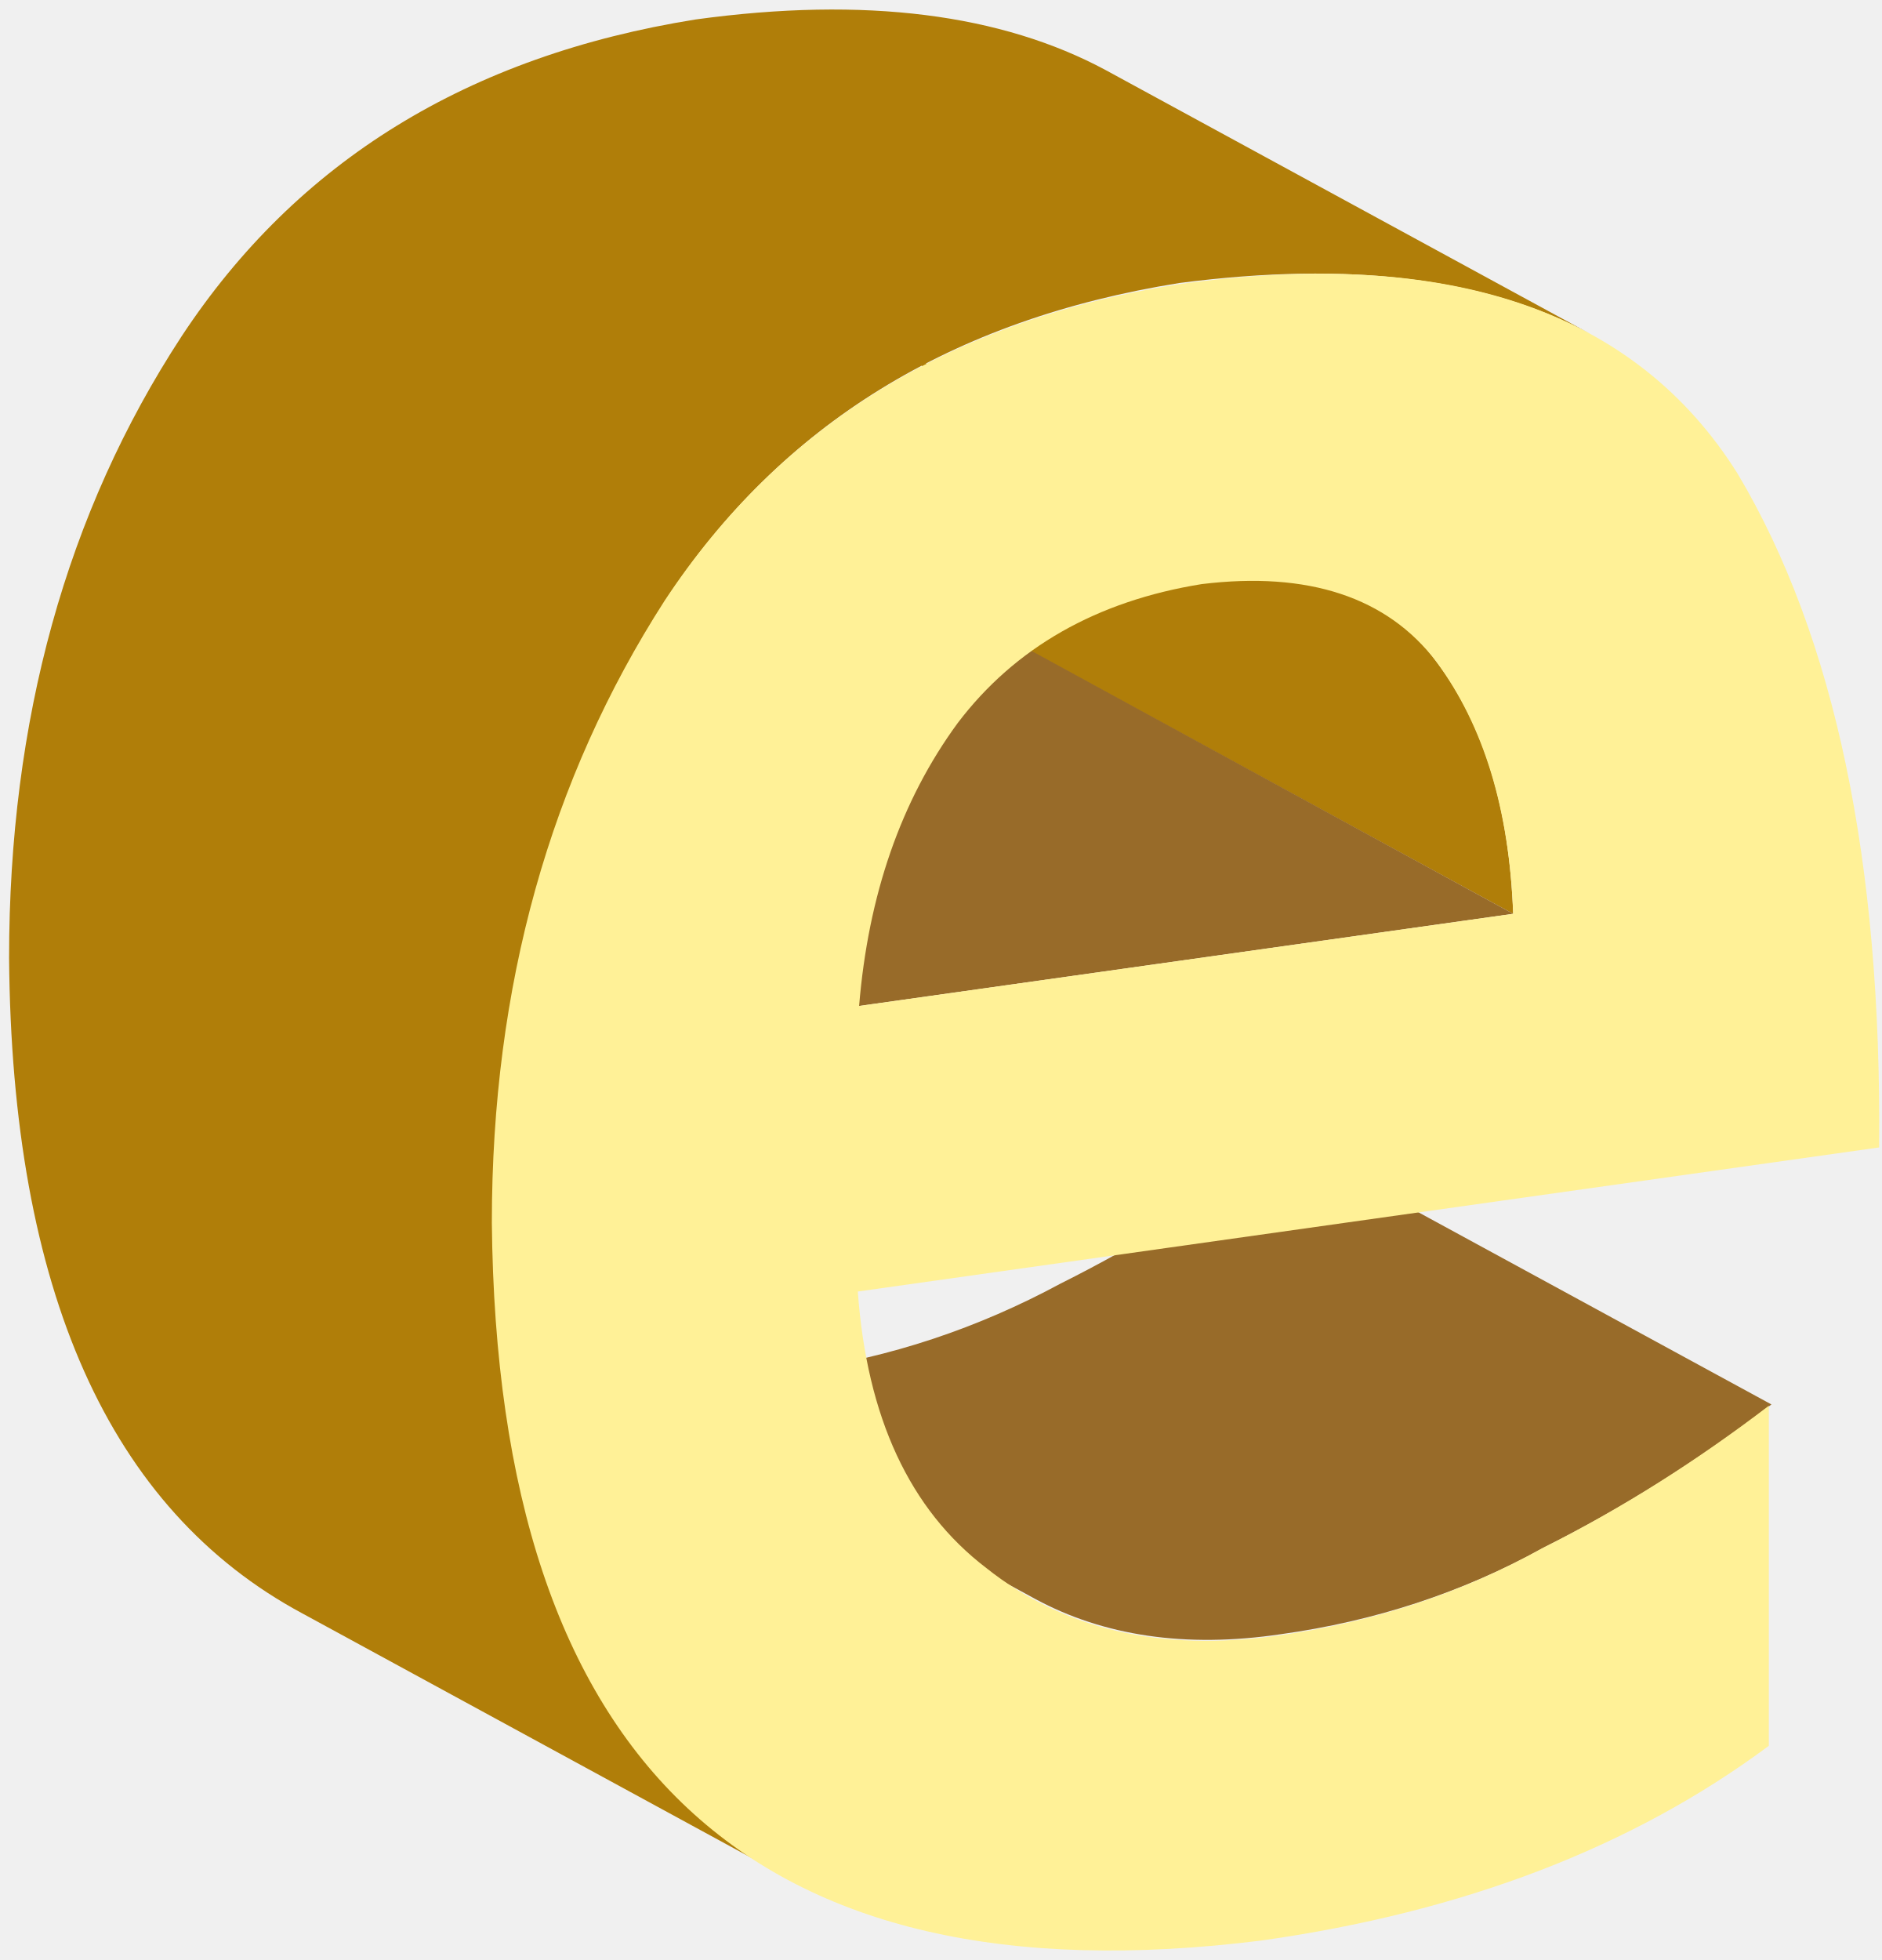
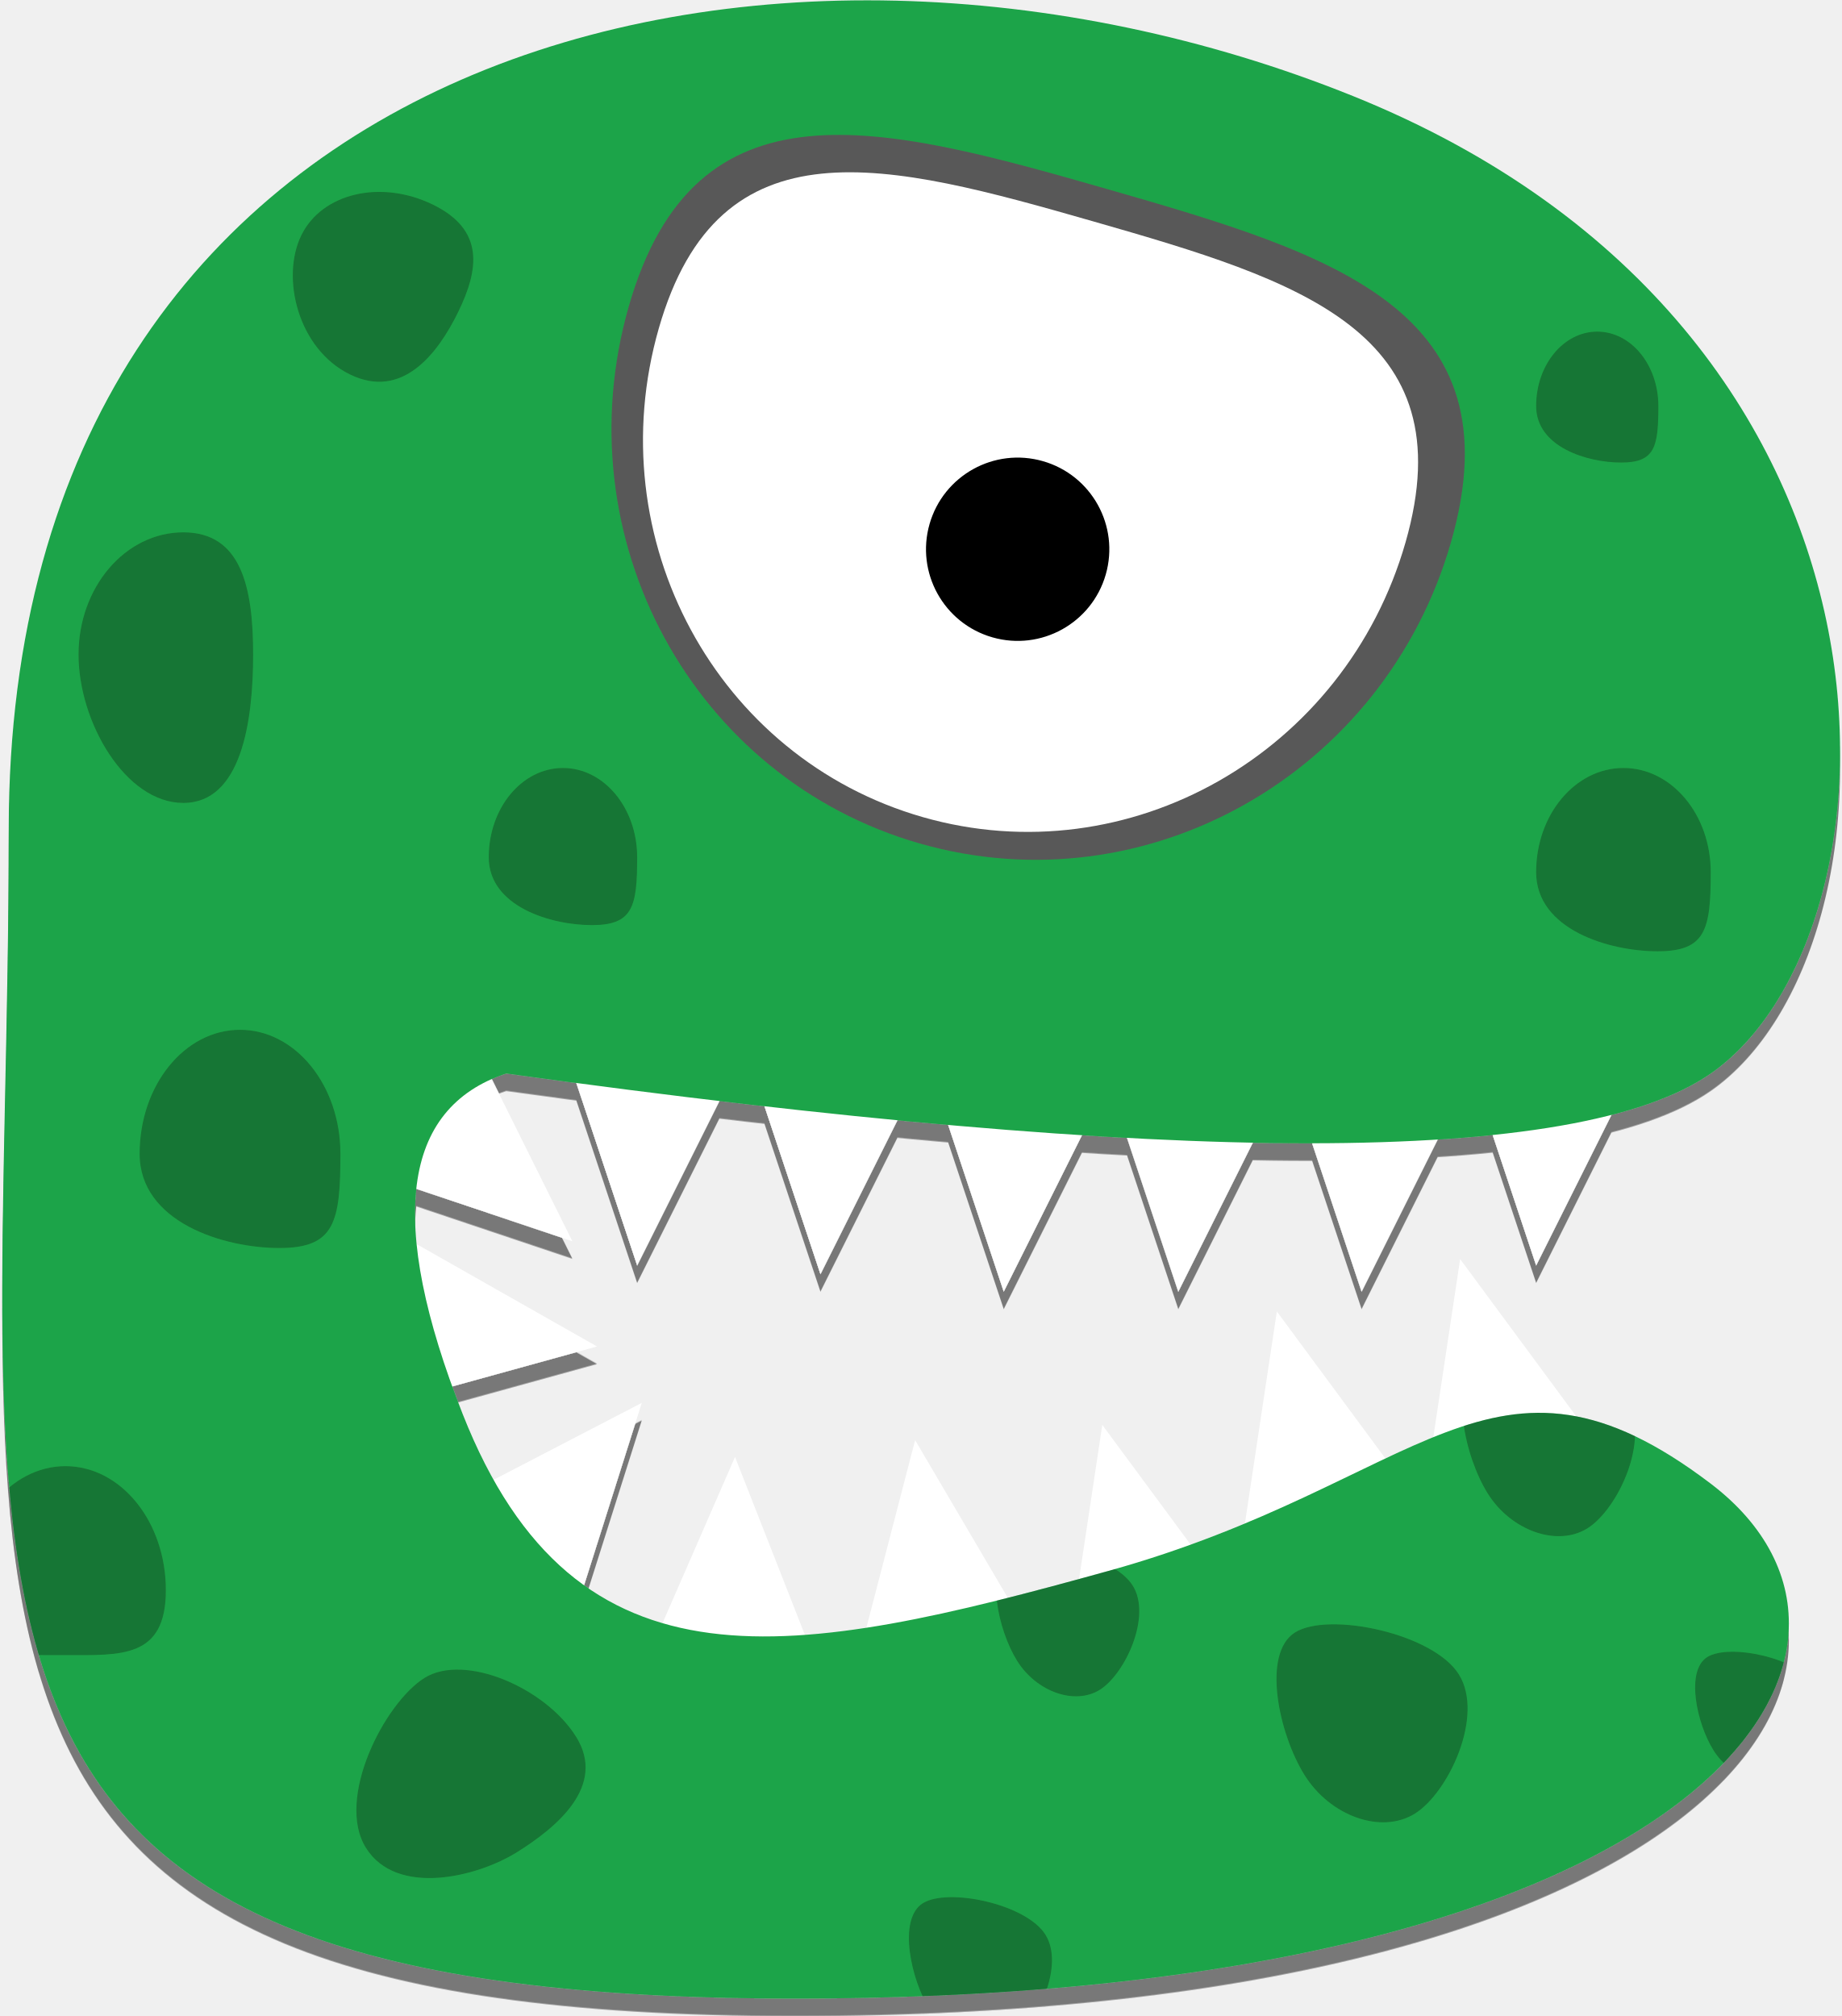
- <svg xmlns="http://www.w3.org/2000/svg" width="145px" height="151px" viewBox="0 0 145 151" version="1.1">
-   <defs />
-   <g id="Page-1" stroke="none" stroke-width="1" fill="none" fill-rule="evenodd">
-     <g id="XMLID_613_" transform="translate(-667, -62)" fill-rule="nonzero">
-       <g id="XMLID_1049_" transform="translate(667, 62)">
-         <path d="M99.2,87.9 C93.7,92.2 87.9,95.8 81.7,98.9 C75.4,102.3 68.6,104.6 61.4,105.6 C54.1,106.6 47.8,105.7 42.5,102.9 L79.8,123.2 C85,126 91.3,127 98.7,125.9 C105.9,124.9 112.7,122.7 119,119.2 C125.2,116.1 131,112.4 136.5,108.2 L99.2,87.9 Z" id="XMLID_608_" fill="#986B29" />
-         <g id="XMLID_1060_" transform="translate(68, 26)" fill="#B07E09">
-           <path d="M0.6,0.5 L37.9,20.8 C39.8,21.8 41.4,23.2 42.7,25 C46.4,29.9 48.3,36.4 48.6,44.4 L11.3,24.1 C11,16 9,9.6 5.4,4.7 C4.1,2.9 2.5,1.6 0.6,0.5 Z" id="XMLID_1061_" />
+ <svg xmlns="http://www.w3.org/2000/svg" xmlns:xlink="http://www.w3.org/1999/xlink" width="211px" height="231px" viewBox="0 0 211 231" version="1.1">
+   <defs>
+     <filter x="-0.5%" y="-0.4%" width="100.9%" height="101.7%" filterUnits="objectBoundingBox" id="filter-1">
+       <feOffset dx="0" dy="2" in="SourceAlpha" result="shadowOffsetOuter1" />
+       <feColorMatrix values="0 0 0 0 0   0 0 0 0 0   0 0 0 0 0  0 0 0 0.5 0" type="matrix" in="shadowOffsetOuter1" result="shadowMatrixOuter1" />
+       <feMerge>
+         <feMergeNode in="shadowMatrixOuter1" />
+         <feMergeNode in="SourceGraphic" />
+       </feMerge>
+     </filter>
+     <path d="M58,123 C134.667,133.667 180.667,133.667 196,123 C219,107 222,38 155,11 C88,-16 1,5 1,95 C1,185 -14,229 91,229 C196,229 221,189 196,170 C171,151 163,170 127,180 C91,190 66,195 53,162 C44.333,140 46,127 58,123 Z" id="path-2" />
+   </defs>
+   <g id="Symbols" stroke="none" stroke-width="1" fill="none" fill-rule="evenodd">
+     <g id="letter/e" transform="translate(-12, -6)">
+       <g id="e" filter="url(#filter-1)" transform="translate(12, 6)">
+         <g id="teeth" transform="translate(35, 113)" fill="#FFFFFF">
+           <polygon id="tooth" points="154 6 141 32 131 2" />
+           <polygon id="tooth-copy" points="134 9 121 35 111 5" />
+           <polygon id="tooth-copy-2" points="113 9 100 35 90 5" />
+           <polygon id="tooth-copy-3" points="93 9 80 35 70 5" />
+           <polygon id="tooth-copy-4" points="72 7 59 33 49 3" />
+           <polygon id="tooth-copy-5" points="51 6 38 32 28 2" />
+           <polygon id="tooth-copy-6" transform="translate(19.5, 19) rotate(-53) translate(-19.5, -19) " points="31 8 18 34 8 4" />
+           <polygon id="tooth-copy-7" transform="translate(18.5, 39) rotate(-87) translate(-18.5, -39) " points="30 28 17 54 7 24" />
+           <polygon id="tooth-copy-8" transform="translate(28.5, 59) rotate(-144) translate(-28.5, -59) " points="40 48 27 74 17 44" />
+           <polygon id="tooth-copy-9" transform="translate(48.5, 69) rotate(-183) translate(-48.5, -69) " points="60 58 47 84 37 54" />
+           <polygon id="tooth-copy-10" transform="translate(71.5, 67) rotate(-192) translate(-71.5, -67) " points="83 56 70 82 60 52" />
+           <polygon id="tooth-copy-11" transform="translate(94.5, 65) rotate(-198) translate(-94.5, -65) " points="106 54 93 80 83 50" />
+           <polygon id="tooth-copy-12" transform="translate(114.5, 52) rotate(-198) translate(-114.5, -52) " points="126 41 113 67 103 37" />
+           <polygon id="tooth-copy-13" transform="translate(135.5, 46) rotate(-198) translate(-135.5, -46) " points="147 35 134 61 124 31" />
        </g>
-         <g id="XMLID_1058_" transform="translate(29, 50)" fill="#986B29">
-           <polygon id="XMLID_1059_" points="37.2 27.5 0 7.2 50.4 0.1 87.6 20.4" />
+         <g id="freckles">
+           <mask id="mask-3" fill="white">
+             <use xlink:href="#path-2" />
+           </mask>
+           <use id="Mask" fill="#1FA448" xlink:href="#path-2" />
+           <g mask="url(#mask-3)" fill="#000000" opacity="0.281">
+             <g transform="translate(-4, 18)">
+               <path d="M25,74 C31.627,74 33,64.732 33,57 C33,49.268 31.627,43 25,43 C18.373,43 13,49.268 13,57 C13,64.732 18.373,74 25,74 Z" id="Oval" />
+               <path d="M49.049,25.124 C55.677,25.124 57.049,18.651 57.049,13.251 C57.049,7.851 55.677,3.473 49.049,3.473 C42.422,3.473 37.049,7.851 37.049,13.251 C37.049,18.651 42.422,25.124 49.049,25.124 Z" id="Oval-Copy" transform="translate(47.04926, 14.29841) rotate(26) translate(-47.04926, -14.29841) " />
+               <path d="M58.236,198.688 C64.863,198.688 67.826,189.671 67.826,184.271 C67.826,178.871 66.823,171.528 60.195,171.528 C53.568,171.528 45.282,177.281 45.282,182.681 C45.282,188.081 51.609,198.688 58.236,198.688 Z" id="Oval-Copy-2" transform="translate(56.55373, 185.108) rotate(58) translate(-56.55373, -185.108) " />
+               <path d="M117.938,214.76 C122.101,214.76 125.762,211.877 125.762,208.485 C125.762,205.093 121.801,198.964 117.638,198.964 C113.474,198.964 107.138,205.574 107.138,208.966 C107.138,212.358 113.775,214.76 117.938,214.76 Z" id="Oval-Copy-3" transform="translate(116.4497, 206.8618) rotate(58) translate(-116.4497, -206.8618) " />
+               <path d="M127.938,174.76 C132.101,174.76 135.762,171.877 135.762,168.485 C135.762,165.093 131.801,158.964 127.638,158.964 C123.474,158.964 117.138,165.574 117.138,168.966 C117.138,172.358 123.775,174.76 127.938,174.76 Z" id="Oval-Copy-4" transform="translate(126.4497, 166.8618) rotate(58) translate(-126.4497, -166.8618) " />
+               <path d="M163.344,188.658 C168.905,188.658 173.794,184.807 173.794,180.276 C173.794,175.745 168.503,167.558 162.942,167.558 C157.381,167.558 148.917,176.388 148.917,180.919 C148.917,185.451 157.783,188.658 163.344,188.658 Z" id="Oval-Copy-5" transform="translate(161.3556, 178.1081) rotate(58) translate(-161.3556, -178.1081) " />
+               <path d="M183.379,156.079 C188.403,156.079 192.82,152.601 192.82,148.507 C192.82,144.414 188.04,137.018 183.016,137.018 C177.993,137.018 170.346,144.995 170.346,149.089 C170.346,153.182 178.356,156.079 183.379,156.079 Z" id="Oval-Copy-6" transform="translate(181.5831, 146.5489) rotate(58) translate(-181.5831, -146.5489) " />
+               <path d="M206.769,184.681 C210.401,184.681 213.596,182.165 213.596,179.205 C213.596,176.246 210.139,170.898 206.507,170.898 C202.874,170.898 197.345,176.666 197.345,179.626 C197.345,182.585 203.136,184.681 206.769,184.681 Z" id="Oval-Copy-7" transform="translate(205.4701, 177.7892) rotate(58) translate(-205.4701, -177.7892) " />
+               <path d="M11.5,171.647 C17.851,171.647 23,172.052 23,164.206 C23,156.36 17.851,150 11.5,150 C5.149,150 0,156.36 0,164.206 C0,172.052 5.149,171.647 11.5,171.647 Z" id="Oval-2" />
+               <path d="M36,125 C42.351,125 43,122.052 43,114.206 C43,106.36 37.851,100 31.5,100 C25.149,100 20,106.36 20,114.206 C20,122.052 29.649,125 36,125 Z" id="Oval-2-Copy" />
+               <path d="M71.826,88 C76.521,88 77,85.877 77,80.228 C77,74.579 73.194,70 68.5,70 C63.806,70 60,74.579 60,80.228 C60,85.877 67.132,88 71.826,88 Z" id="Oval-2-Copy-2" />
+               <path d="M193.913,91 C199.436,91 200,88.523 200,81.933 C200,75.343 195.523,70 190,70 C184.477,70 180,75.343 180,81.933 C180,88.523 188.39,91 193.913,91 Z" id="Oval-2-Copy-3" />
+               <path d="M189.739,35 C193.605,35 194,33.231 194,28.524 C194,23.816 190.866,20 187,20 C183.134,20 180,23.816 180,28.524 C180,33.231 185.873,35 189.739,35 Z" id="Oval-2-Copy-4" />
+             </g>
+           </g>
        </g>
-         <path d="M85.2,5.4 C77.2,1.1 66.7,-0.3 53.6,1.5 C36.1,4.3 22.9,12.4 14,25.9 C5.1,39.5 0.7,55.5 0.7,73.8 C0.9,99.4 8.4,116.3 23.3,124.3 L60.6,144.6 C45.8,136.5 38.2,119.7 38,94.1 C38,75.8 42.5,59.9 51.3,46.2 C60.2,32.7 73.3,24.6 90.9,21.8 C104,20.1 114.5,21.4 122.5,25.7 L85.2,5.4 Z" id="XMLID_607_" fill="#B07E09" />
-         <g id="XMLID_1050_" transform="translate(37, 21)" fill="#FFF197">
-           <path d="M96.9,15.5 C104.4,28.1 108,45.4 107.8,67.4 L29.1,78.5 C29.8,88.2 33.1,95.3 39,99.8 C44.9,104.5 52.4,106.3 61.5,105 C68.7,104 75.5,101.8 81.8,98.3 C88,95.2 93.8,91.5 99.3,87.3 L99.3,113.5 C88.8,121.3 75.8,126.3 60.2,128.5 C21,133.4 1.3,114.9 0.9,73.2 C0.9,54.9 5.4,39 14.2,25.3 C23.1,11.8 36.2,3.7 53.8,0.9 C74.6,-2 89,2.9 96.9,15.5 Z M29.2,56.5 L79.6,49.4 C79.3,41.3 77.3,34.9 73.7,30 C69.9,25 63.8,23 55.6,24 C47.5,25.3 41.2,28.9 36.8,34.7 C32.4,40.7 29.9,48 29.2,56.5 Z" id="XMLID_1051_" />
+         <g id="eye" transform="translate(116.1184, 59.15719) rotate(16) translate(-116.1184, -59.15719) translate(67.11845, 20.15719)">
+           <path d="M49,78 C76.062,78 98,55.621 98,28.014 C98,0.408 76.062,-4.54747351e-13 49,-4.54747351e-13 C21.938,-4.54747351e-13 0,0.408 0,28.014 C0,55.621 21.938,78 49,78 Z" id="eye-copy" fill="#585858" />
+           <path d="M48.5,75 C73.077,75 93,54.629 93,29.5 C93,4.371 73.077,4 48.5,4 C23.923,4 4,4.371 4,29.5 C4,54.629 23.923,75 48.5,75 Z" fill="#FFFFFF" />
+           <circle id="pupil" fill="#000000" cx="50.5" cy="42.5" r="10.5" />
        </g>
      </g>
    </g>
  </g>
</svg>
